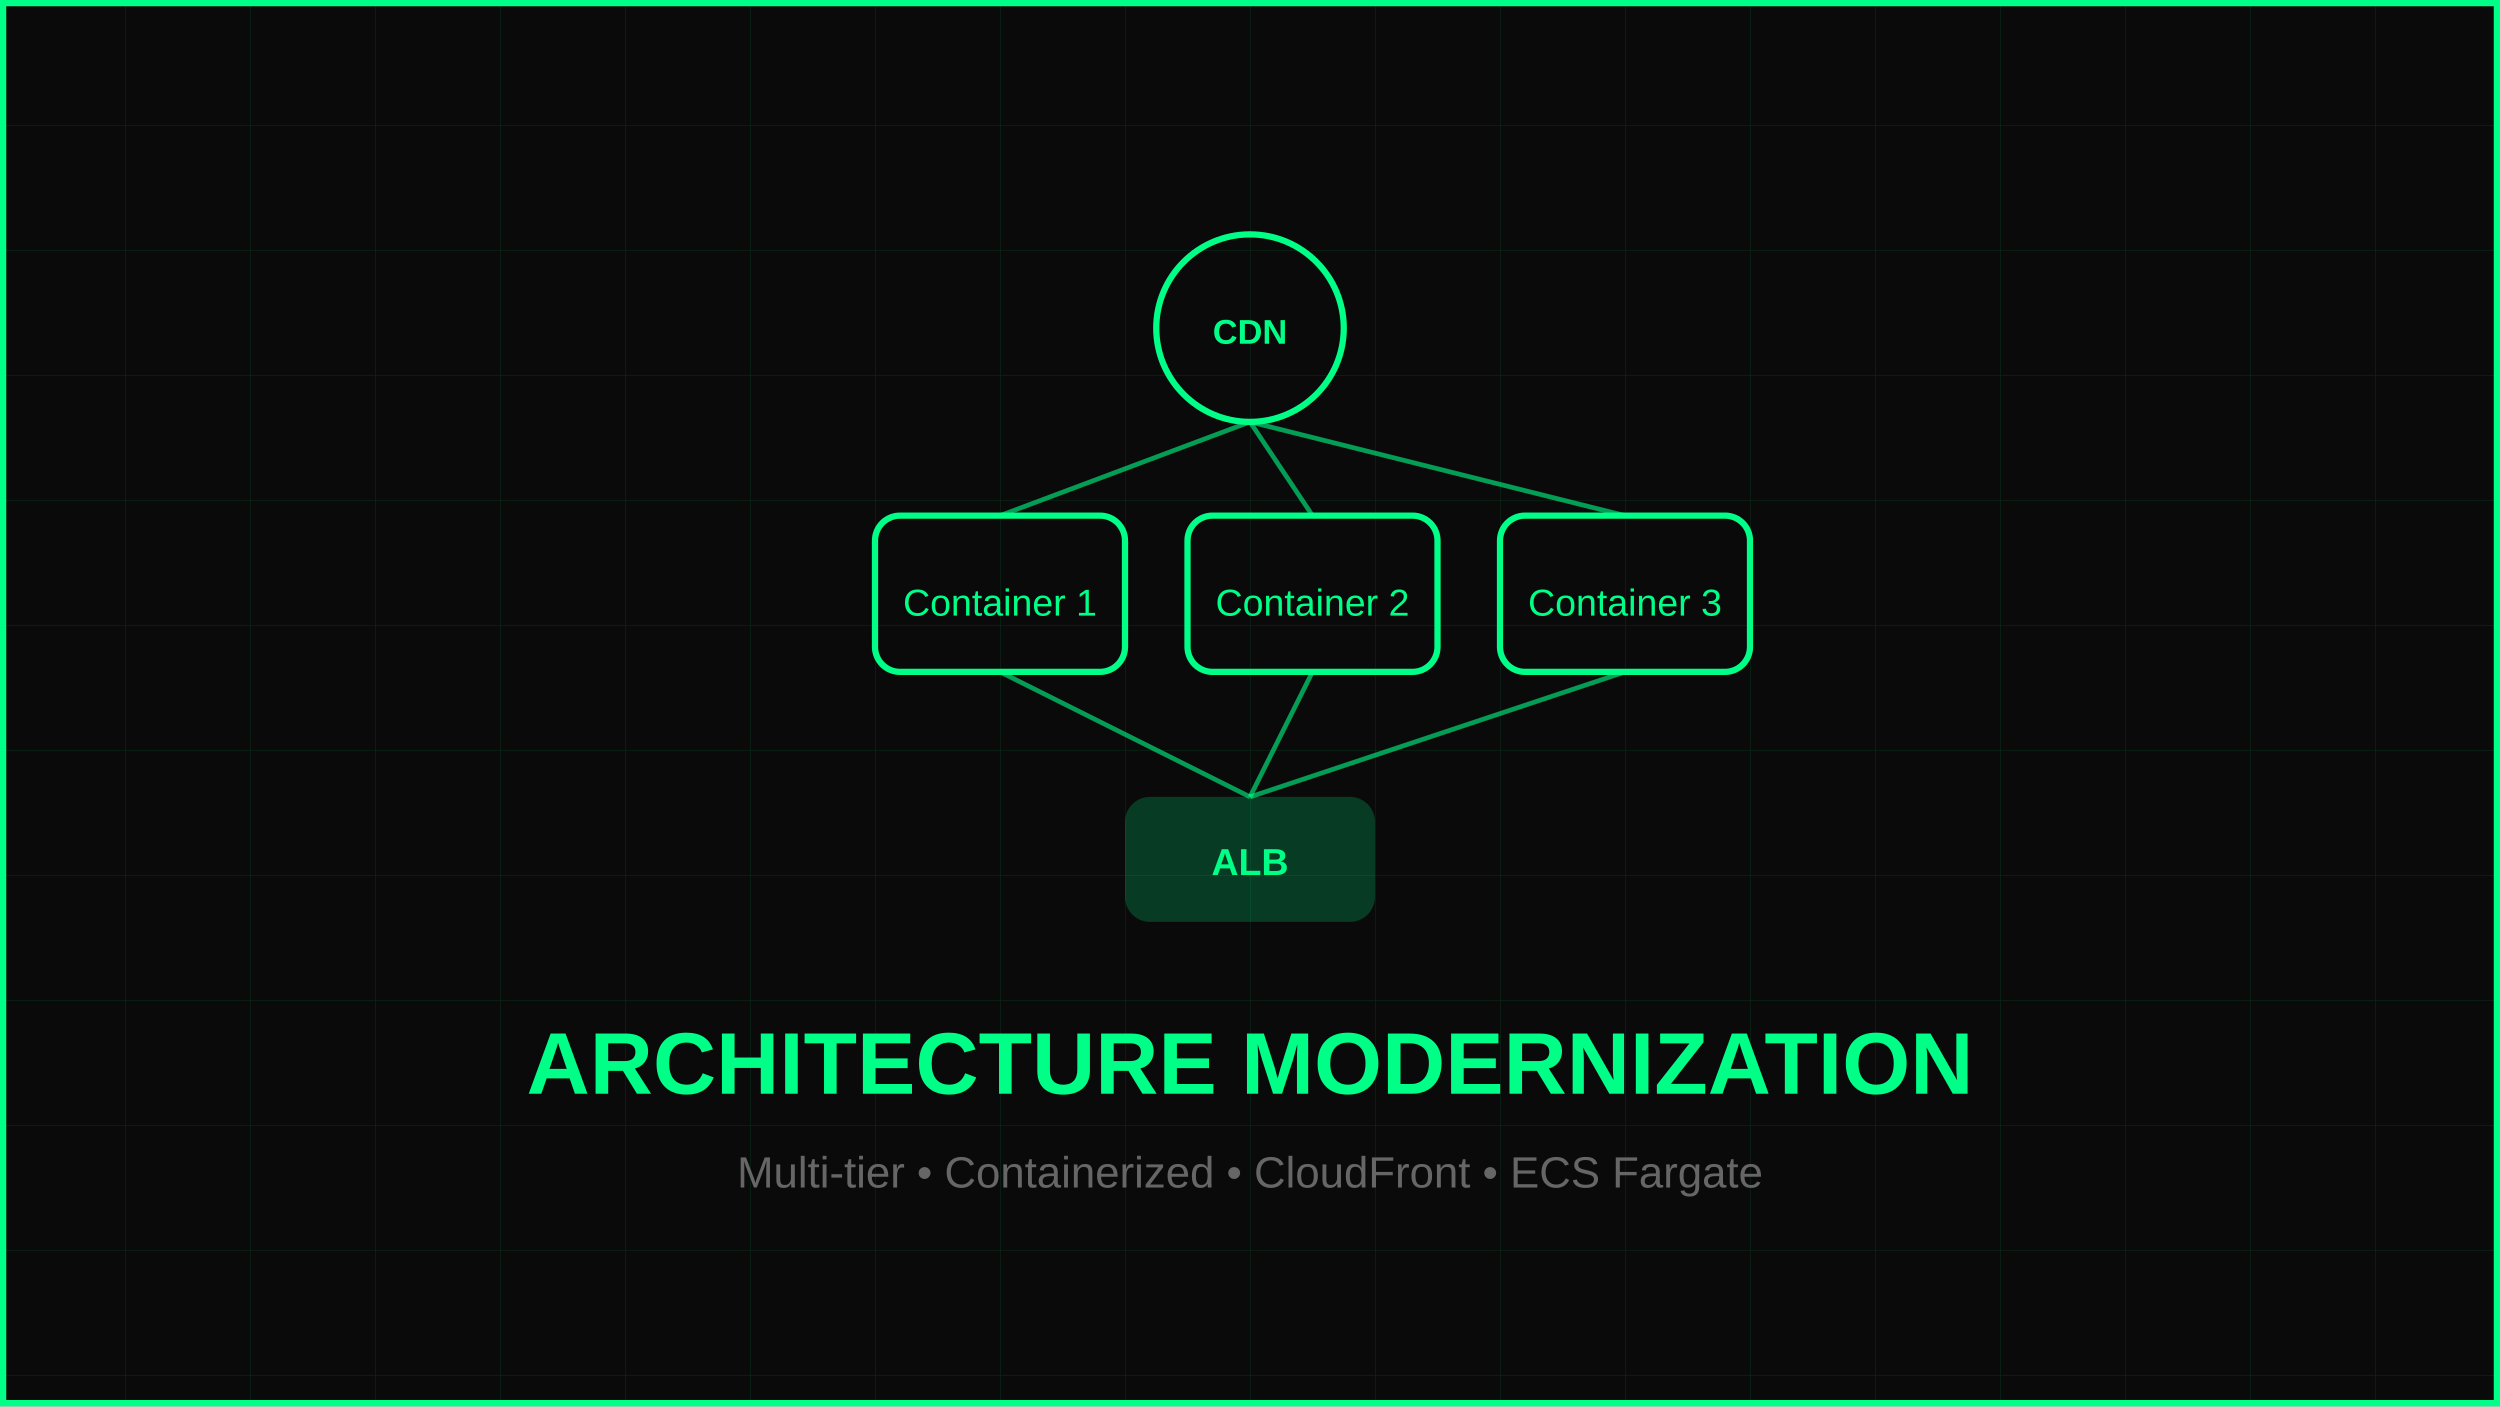
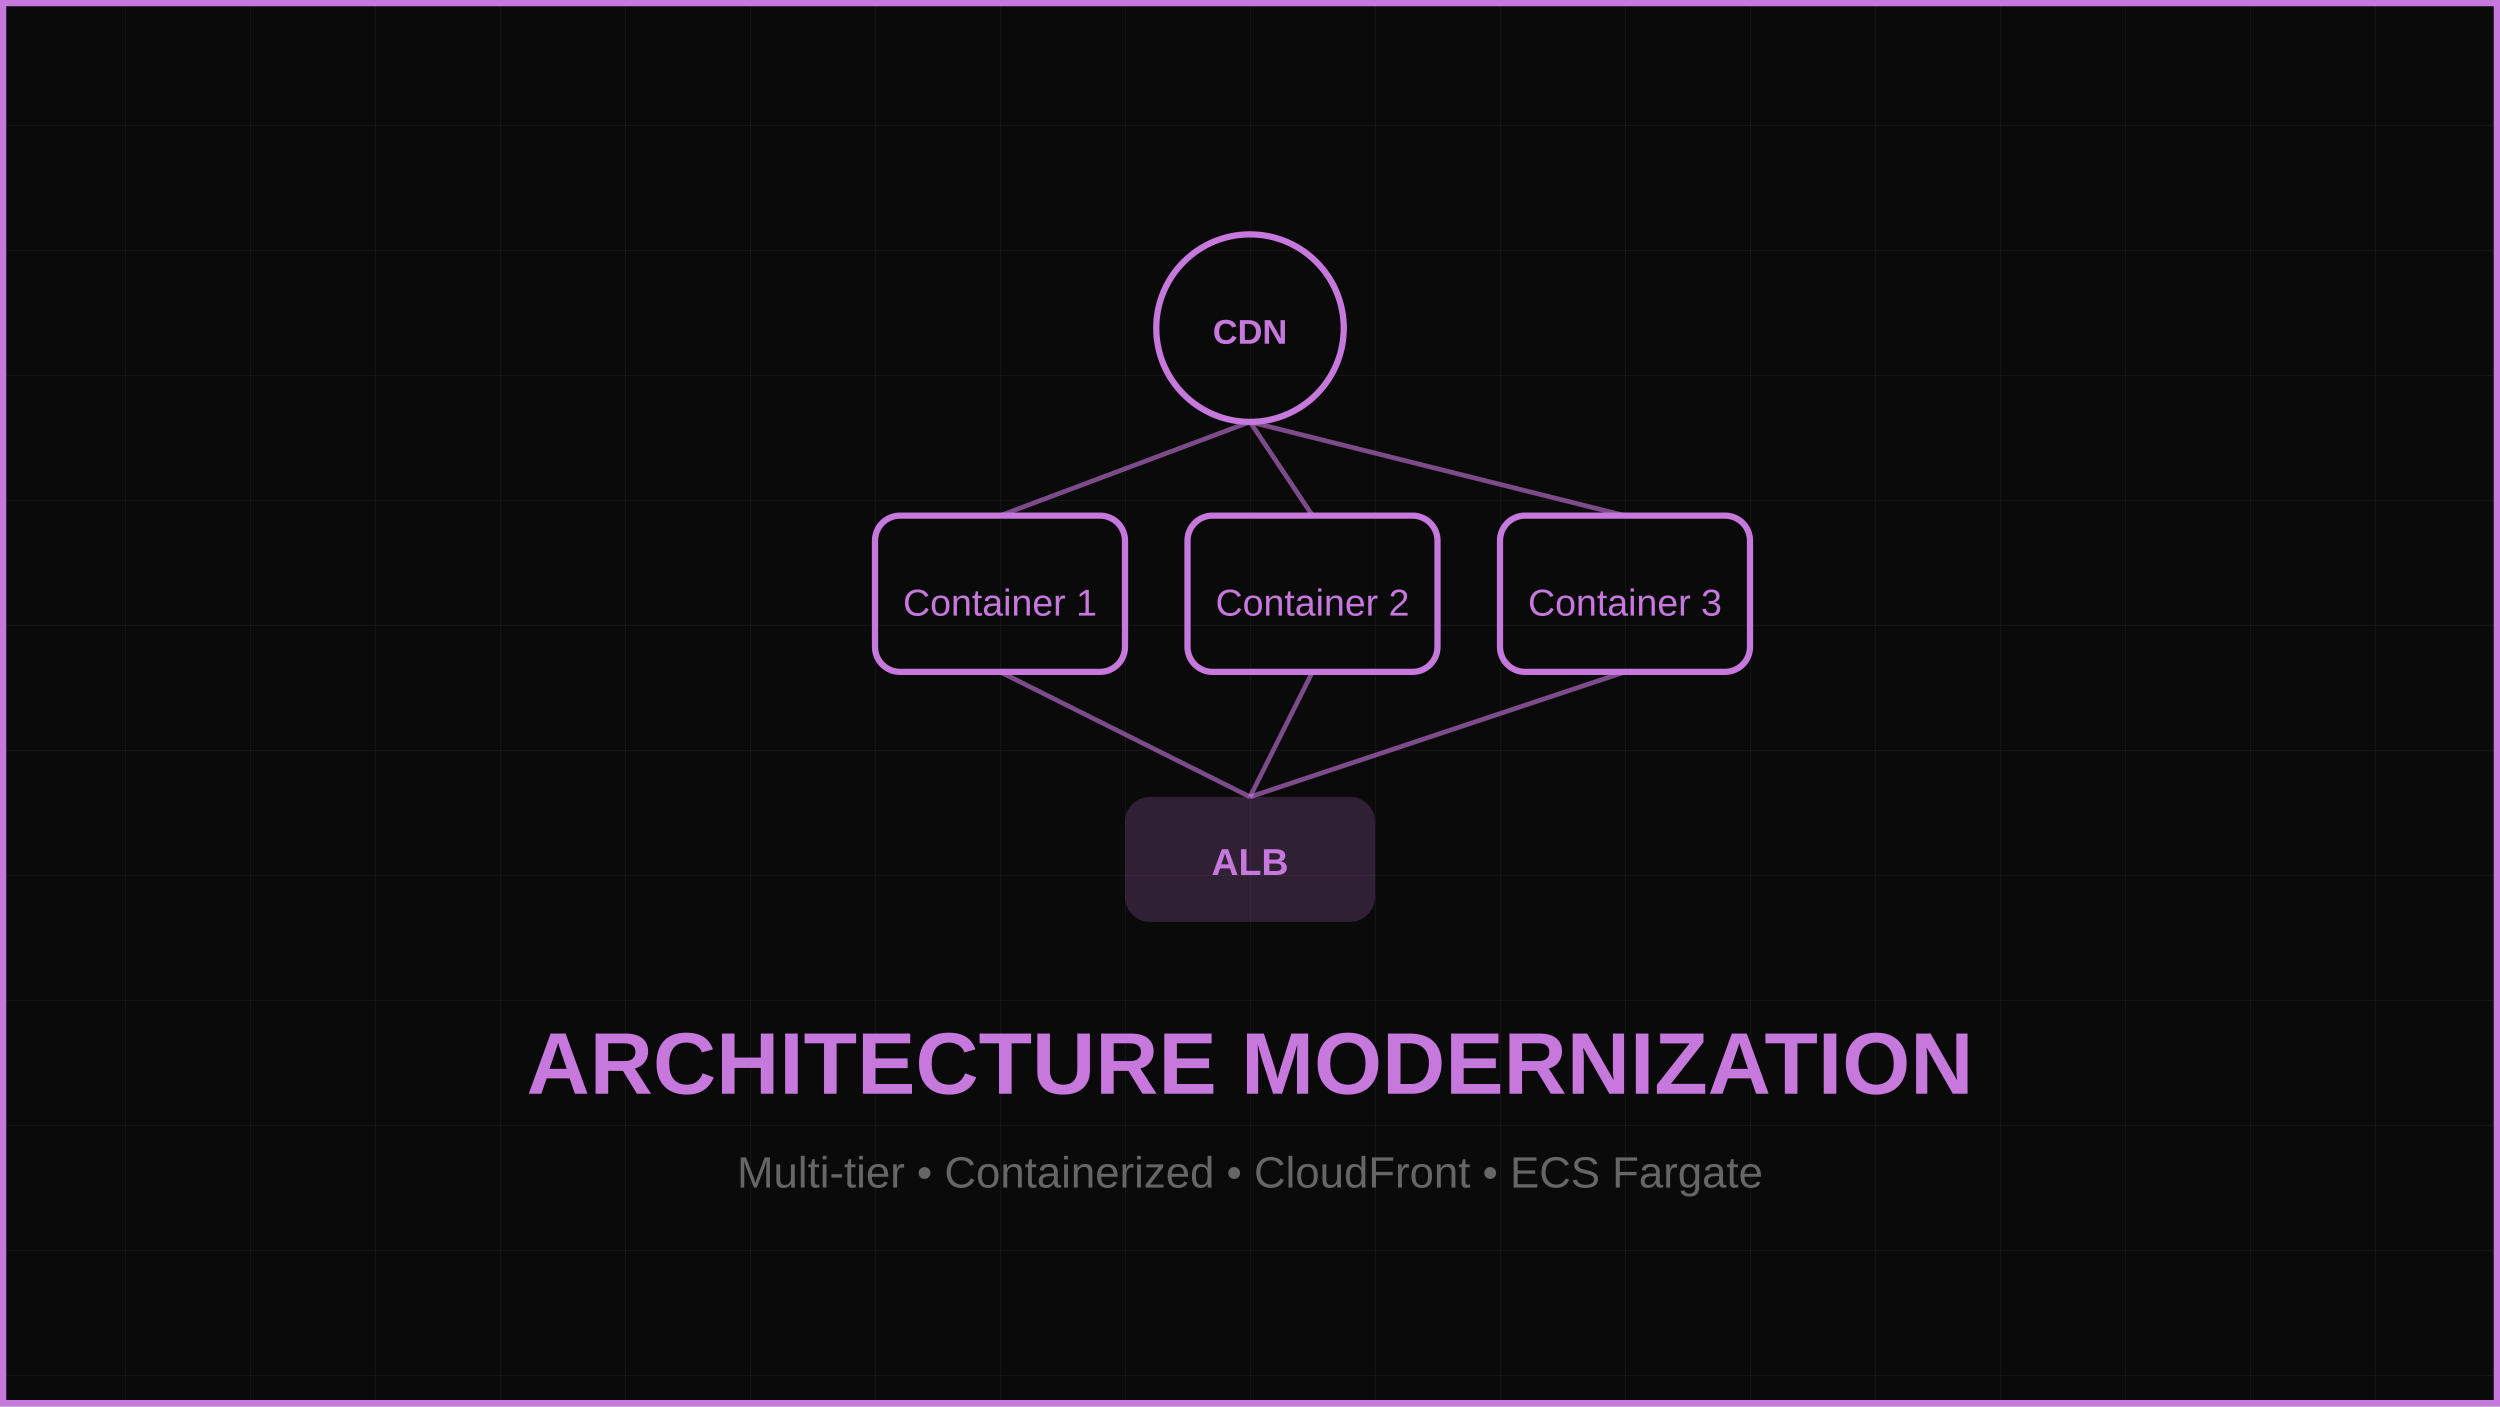
<svg xmlns="http://www.w3.org/2000/svg" width="800" height="450" viewBox="0 0 800 450" fill="none">
  <rect width="800" height="450" fill="#0A0A0A" />
-   <rect x="1" y="1" width="798" height="448" stroke="#00FF87" stroke-width="2" />
+   <rect x="1" y="1" width="798" height="448" stroke="#C778DD" stroke-width="2" />
  <defs>
    <pattern id="grid2" width="40" height="40" patternUnits="userSpaceOnUse">
-       <path d="M 40 0 L 0 0 0 40" fill="none" stroke="#00FF87" stroke-width="0.5" opacity="0.1" />
+       <path d="M 40 0 L 0 0 0 40" fill="none" stroke="#C778DD" stroke-width="0.5" opacity="0.1" />
    </pattern>
  </defs>
  <rect width="800" height="450" fill="url(#grid2)" />
  <g transform="translate(400, 225)">
-     <rect x="-120" y="-60" width="80" height="50" rx="8" fill="none" stroke="#00FF87" stroke-width="2" />
-     <text x="-80" y="-28" font-family="Arial" font-size="12" fill="#00FF87" text-anchor="middle">Container 1</text>
-     <rect x="-20" y="-60" width="80" height="50" rx="8" fill="none" stroke="#00FF87" stroke-width="2" />
-     <text x="20" y="-28" font-family="Arial" font-size="12" fill="#00FF87" text-anchor="middle">Container 2</text>
-     <rect x="80" y="-60" width="80" height="50" rx="8" fill="none" stroke="#00FF87" stroke-width="2" />
-     <text x="120" y="-28" font-family="Arial" font-size="12" fill="#00FF87" text-anchor="middle">Container 3</text>
-     <rect x="-40" y="30" width="80" height="40" rx="8" fill="#00FF87" opacity="0.2" />
-     <text x="0" y="55" font-family="Arial" font-size="12" fill="#00FF87" text-anchor="middle" font-weight="600">ALB</text>
-     <circle cx="0" cy="-120" r="30" fill="none" stroke="#00FF87" stroke-width="2" />
-     <text x="0" y="-115" font-family="Arial" font-size="11" fill="#00FF87" text-anchor="middle" font-weight="600">CDN</text>
-     <line x1="0" y1="-90" x2="-80" y2="-60" stroke="#00FF87" stroke-width="1.5" opacity="0.6" />
-     <line x1="0" y1="-90" x2="20" y2="-60" stroke="#00FF87" stroke-width="1.5" opacity="0.6" />
-     <line x1="0" y1="-90" x2="120" y2="-60" stroke="#00FF87" stroke-width="1.5" opacity="0.6" />
-     <line x1="-80" y1="-10" x2="0" y2="30" stroke="#00FF87" stroke-width="1.5" opacity="0.6" />
-     <line x1="20" y1="-10" x2="0" y2="30" stroke="#00FF87" stroke-width="1.5" opacity="0.6" />
-     <line x1="120" y1="-10" x2="0" y2="30" stroke="#00FF87" stroke-width="1.5" opacity="0.6" />
+     <rect x="-120" y="-60" width="80" height="50" rx="8" fill="none" stroke="#C778DD" stroke-width="2" />
+     <text x="-80" y="-28" font-family="Arial" font-size="12" fill="#C778DD" text-anchor="middle">Container 1</text>
+     <rect x="-20" y="-60" width="80" height="50" rx="8" fill="none" stroke="#C778DD" stroke-width="2" />
+     <text x="20" y="-28" font-family="Arial" font-size="12" fill="#C778DD" text-anchor="middle">Container 2</text>
+     <rect x="80" y="-60" width="80" height="50" rx="8" fill="none" stroke="#C778DD" stroke-width="2" />
+     <text x="120" y="-28" font-family="Arial" font-size="12" fill="#C778DD" text-anchor="middle">Container 3</text>
+     <rect x="-40" y="30" width="80" height="40" rx="8" fill="#C778DD" opacity="0.2" />
+     <text x="0" y="55" font-family="Arial" font-size="12" fill="#C778DD" text-anchor="middle" font-weight="600">ALB</text>
+     <circle cx="0" cy="-120" r="30" fill="none" stroke="#C778DD" stroke-width="2" />
+     <text x="0" y="-115" font-family="Arial" font-size="11" fill="#C778DD" text-anchor="middle" font-weight="600">CDN</text>
+     <line x1="0" y1="-90" x2="-80" y2="-60" stroke="#C778DD" stroke-width="1.5" opacity="0.6" />
+     <line x1="0" y1="-90" x2="20" y2="-60" stroke="#C778DD" stroke-width="1.5" opacity="0.6" />
+     <line x1="0" y1="-90" x2="120" y2="-60" stroke="#C778DD" stroke-width="1.5" opacity="0.6" />
+     <line x1="-80" y1="-10" x2="0" y2="30" stroke="#C778DD" stroke-width="1.5" opacity="0.6" />
+     <line x1="20" y1="-10" x2="0" y2="30" stroke="#C778DD" stroke-width="1.5" opacity="0.6" />
+     <line x1="120" y1="-10" x2="0" y2="30" stroke="#C778DD" stroke-width="1.5" opacity="0.6" />
  </g>
-   <text x="400" y="350" font-family="Arial, sans-serif" font-size="28" font-weight="700" fill="#00FF87" text-anchor="middle">ARCHITECTURE MODERNIZATION</text>
+   <text x="400" y="350" font-family="Arial, sans-serif" font-size="28" font-weight="700" fill="#C778DD" text-anchor="middle">ARCHITECTURE MODERNIZATION</text>
  <text x="400" y="380" font-family="Arial, sans-serif" font-size="14" fill="#666" text-anchor="middle">Multi-tier • Containerized • CloudFront • ECS Fargate</text>
</svg>
